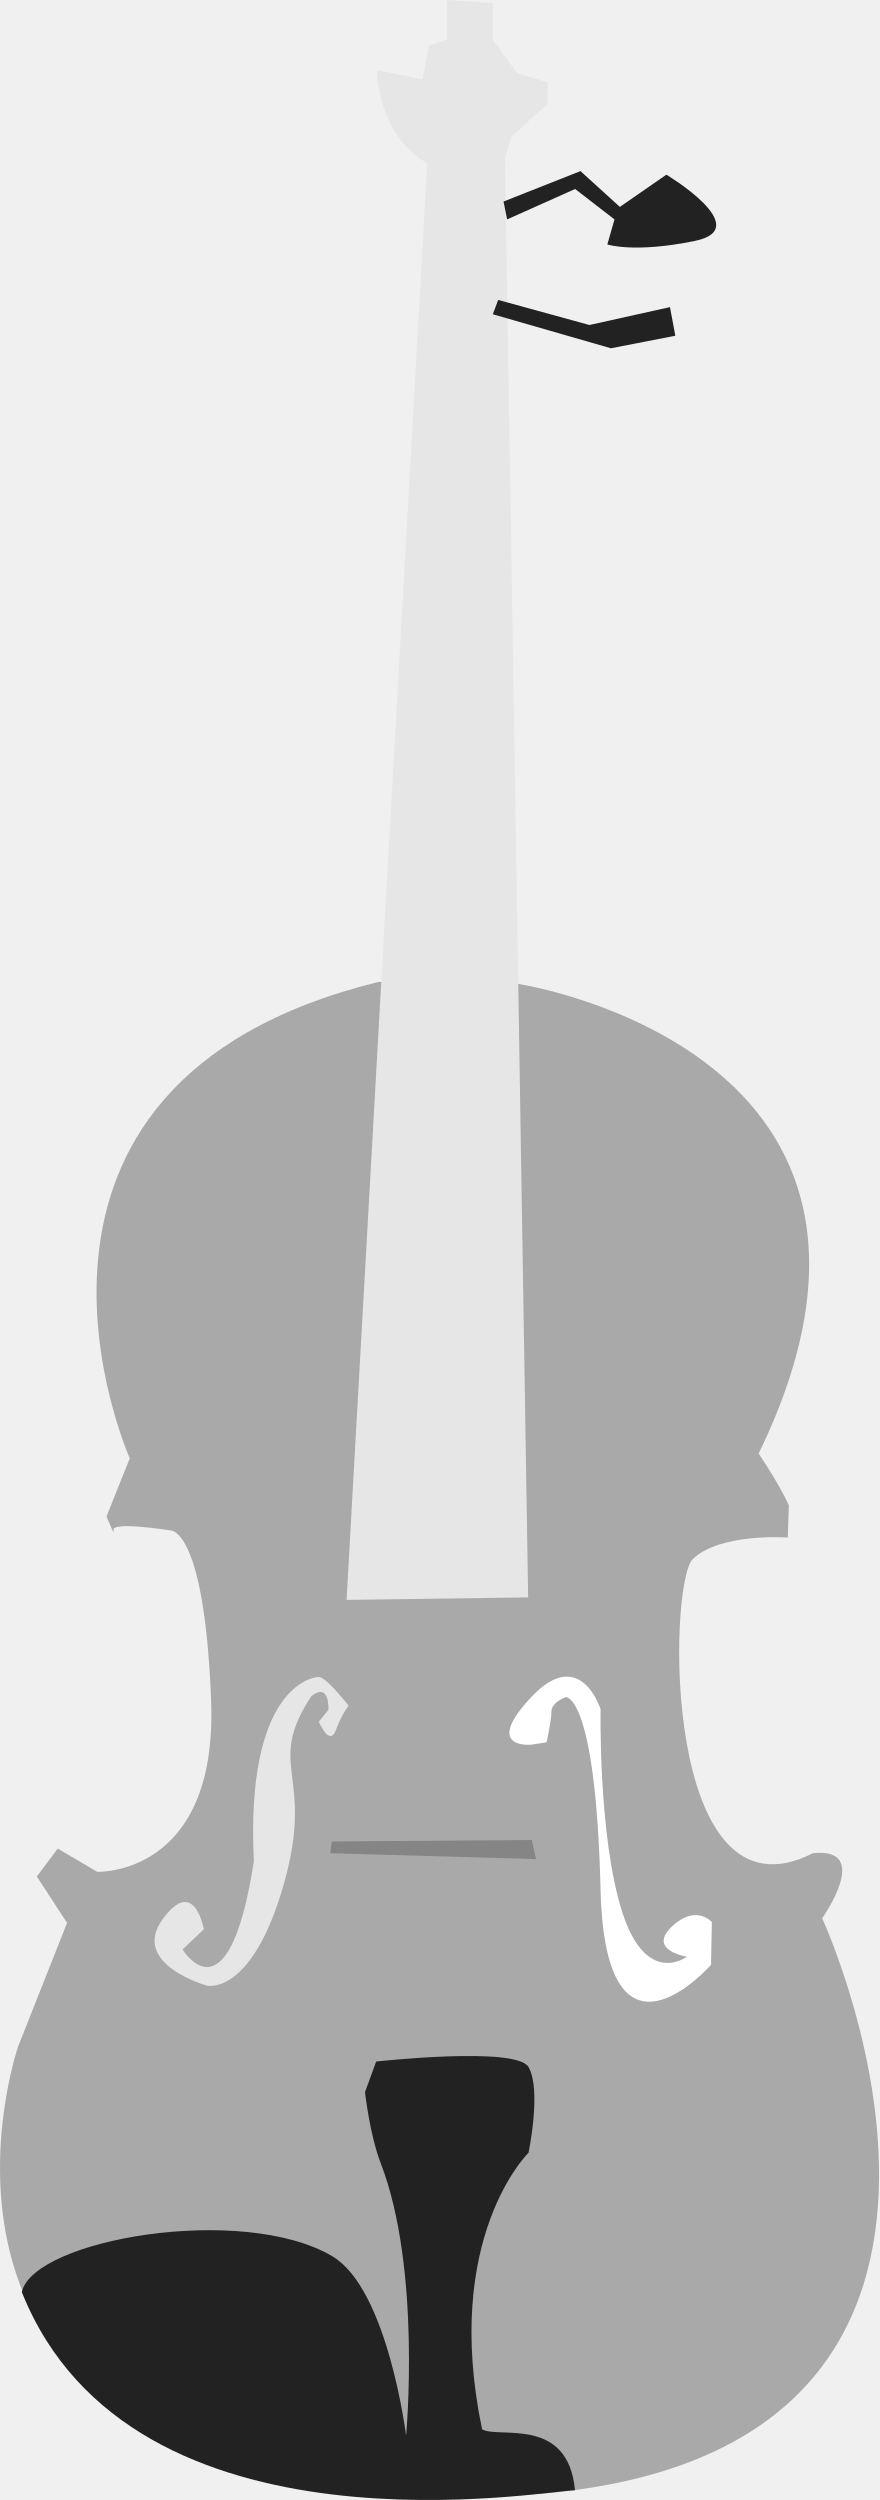
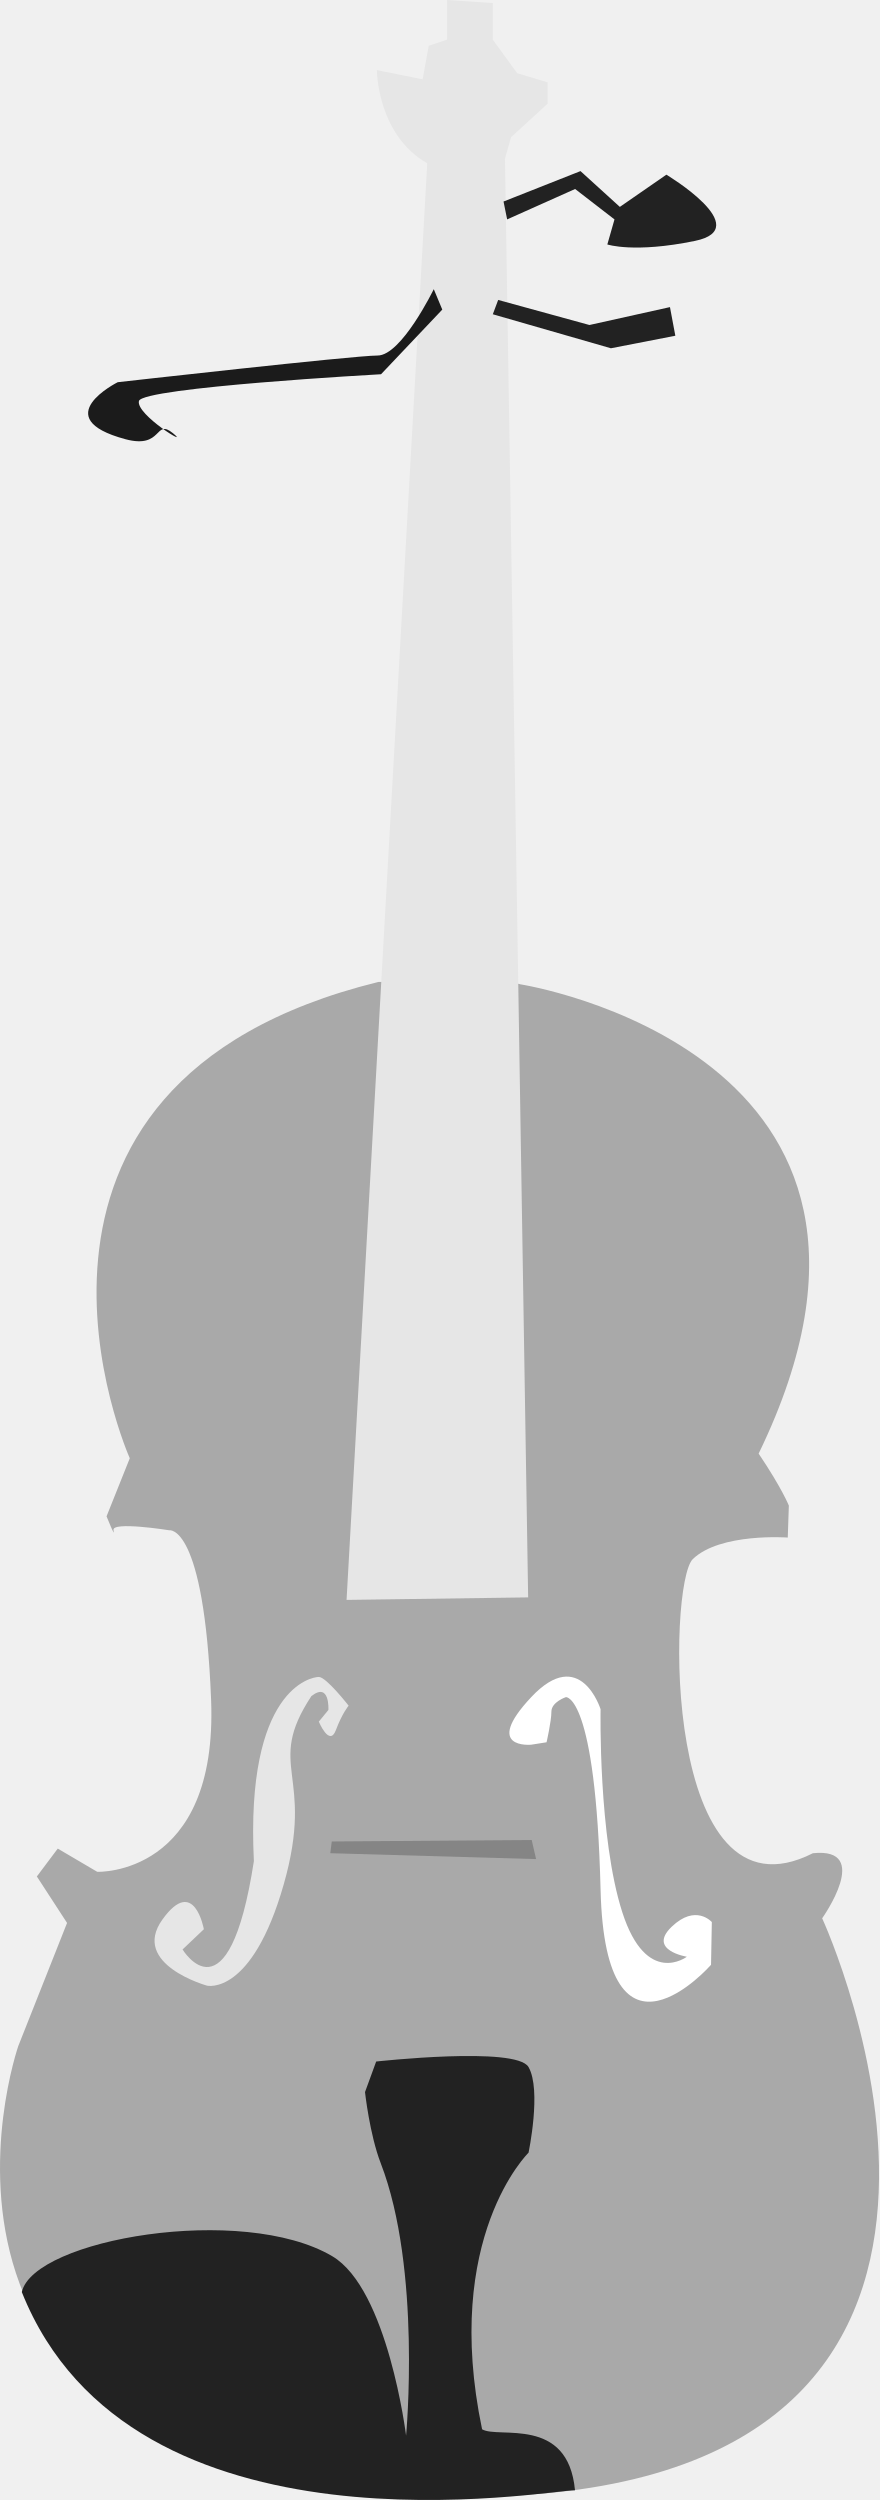
<svg xmlns="http://www.w3.org/2000/svg" width="123.564mm" height="351.415mm" viewBox="0 0 123.564 351.415" version="1.1" id="svg1" xml:space="preserve">
  <defs id="defs1" />
  <g id="layer1" transform="translate(-397.0089,109.3857)">
    <path style="opacity:1;fill:#a9a9a9;fill-opacity:1;stroke-width:0.259" d="m 470.12,28.969 c 0,0 60.962,9.471 33.528,65.972 3.307,4.911 4.246,7.315 4.246,7.315 l -0.152,4.487 c 0,0 -9.481,-0.697 -13.342,3.021 -3.517,3.388 -4.357,52.128 16.872,41.351 8.445,-0.886 1.306,9.145 1.306,9.145 0,0 37.232,80.668 -48.989,81.322 -86.22,0.653 -64.012,-63.359 -64.012,-63.359 l 6.858,-17.309 -4.246,-6.532 2.939,-3.919 5.552,3.266 c 0,0 16.983,0.653 16.003,-24.168 -0.98,-24.821 -5.879,-23.841 -5.879,-23.841 0,0 -8.165,-1.306 -7.838,0 0.327,1.306 -0.98,-1.96 -0.98,-1.96 l 3.266,-8.165 c 0,0 -23.515,-52.581 34.945,-66.951 19.269,-0.327 19.922,0.327 19.922,0.327 z" id="path2" transform="translate(7.9166667e-6)" />
    <path style="opacity:1;fill:#e6e6e6;stroke-width:0.259;fill-opacity:1" d="m 457.064,-86.433 -11.34,201.94 25.524,-0.354 -3.258,-202.251 0.857,-3 5.143,-4.715 v -3 l -4.286,-1.286 -3.429,-4.715 v -5.143 l -6.429,-0.429 v 5.572 l -2.572,0.857 -0.857,4.715 -6.429,-1.286 c 0,0 0.007,9.045 7.076,13.095 z" id="path1" transform="translate(7.9166667e-6)" />
    <path style="opacity:1;fill:#222222;stroke-width:0.259" d="m 449.886,180.395 c 0,0 19.706,-2.183 21.412,0.772 1.859,3.219 0.005,12.044 0.005,12.044 0,0 -12.168,11.872 -6.529,38.879 2.289,1.37 12.077,-1.967 13.059,8.574 -3.086,-0.154 -62.255,10.982 -77.759,-27.865 1.672,-7.422 31.016,-12.478 43.628,-5.045 7.835,4.617 10.388,25.227 10.388,25.227 0,0 2.189,-23.374 -3.561,-38.286 -1.566,-4.06 -2.212,-10.005 -2.212,-10.005 z" id="path3" />
    <path style="opacity:1;fill:#222222;stroke-width:0.259" d="m 467.789,-81.059 10.816,-4.276 5.534,5.031 6.54,-4.528 c 0,0 12.577,7.546 4.025,9.307 -8.552,1.761 -12.325,0.503 -12.325,0.503 l 1.006,-3.522 -5.534,-4.276 -9.558,4.276 z" id="path4" />
    <path style="opacity:1;fill:#222222;stroke-width:0.259" d="m 467.035,-67.224 12.828,3.522 11.319,-2.515 0.755,4.025 -9.055,1.761 -16.601,-4.779 z" id="path5" />
    <path style="opacity:1;fill:#e6e6e6;fill-opacity:1;stroke-width:0.259" d="m 443.171,130.974 -1.347,1.646 c 0,0 1.496,3.591 2.394,1.197 0.898,-2.394 1.796,-3.442 1.796,-3.442 0,0 -3.142,-4.04 -4.19,-4.04 -1.047,0 -10.325,1.646 -9.128,25.888 -3.563,23.109 -10.026,12.42 -10.026,12.42 l 2.993,-2.843 c 0,0 -1.347,-7.632 -5.836,-1.347 -4.489,6.285 6.285,9.278 6.285,9.278 0,0 6.285,1.496 10.774,-14.216 4.489,-15.712 -2.694,-16.46 3.891,-26.486 2.626,-2.051 2.394,1.945 2.394,1.945 z" id="path6" />
    <path style="opacity:1;fill:#ffffff;fill-opacity:1;stroke-width:0.259" d="m 473.836,135.519 c 0,0 0.68,-2.947 0.68,-4.306 0,-1.36 2.04,-2.04 2.04,-2.04 0,0 4.193,-0.453 4.873,27.085 0.68,27.539 15.526,10.54 15.526,10.54 l 0.113,-6.006 c 0,0 -2.267,-2.607 -5.666,0.68 -3.4,3.287 2.153,4.193 2.153,4.193 0,0 -5.666,4.306 -9.066,-6.233 -3.4,-10.54 -3.06,-28.559 -3.06,-28.559 0,0 -2.833,-9.066 -9.746,-1.7 -6.913,7.366 0,6.686 0,6.686 z" id="path7" />
    <path style="opacity:1;fill:#858585;fill-opacity:1;stroke:none;stroke-width:0.259;stroke-opacity:1" d="m 443.642,149.461 28.104,-0.207 0.62,2.686 -28.931,-0.827 z" id="path9" />
+     <path style="display:inline;opacity:1;fill:#1b1b1b;stroke-width:2.665" d="m 457.983,-68.736 c 0,0 -4.543,9.325 -7.891,9.325 -3.348,0 -36.536,3.751 -36.536,3.751 0,0 -10.043,5.021 1.076,8.01 5.331,1.433 4.065,-2.989 6.695,-0.837 2.63,2.152 -5.266,-2.618 -4.787,-4.531 0.478,-1.913 34.03,-3.763 34.03,-3.763 l 8.608,-9.086 z" id="path8" />
  </g>
</svg>
